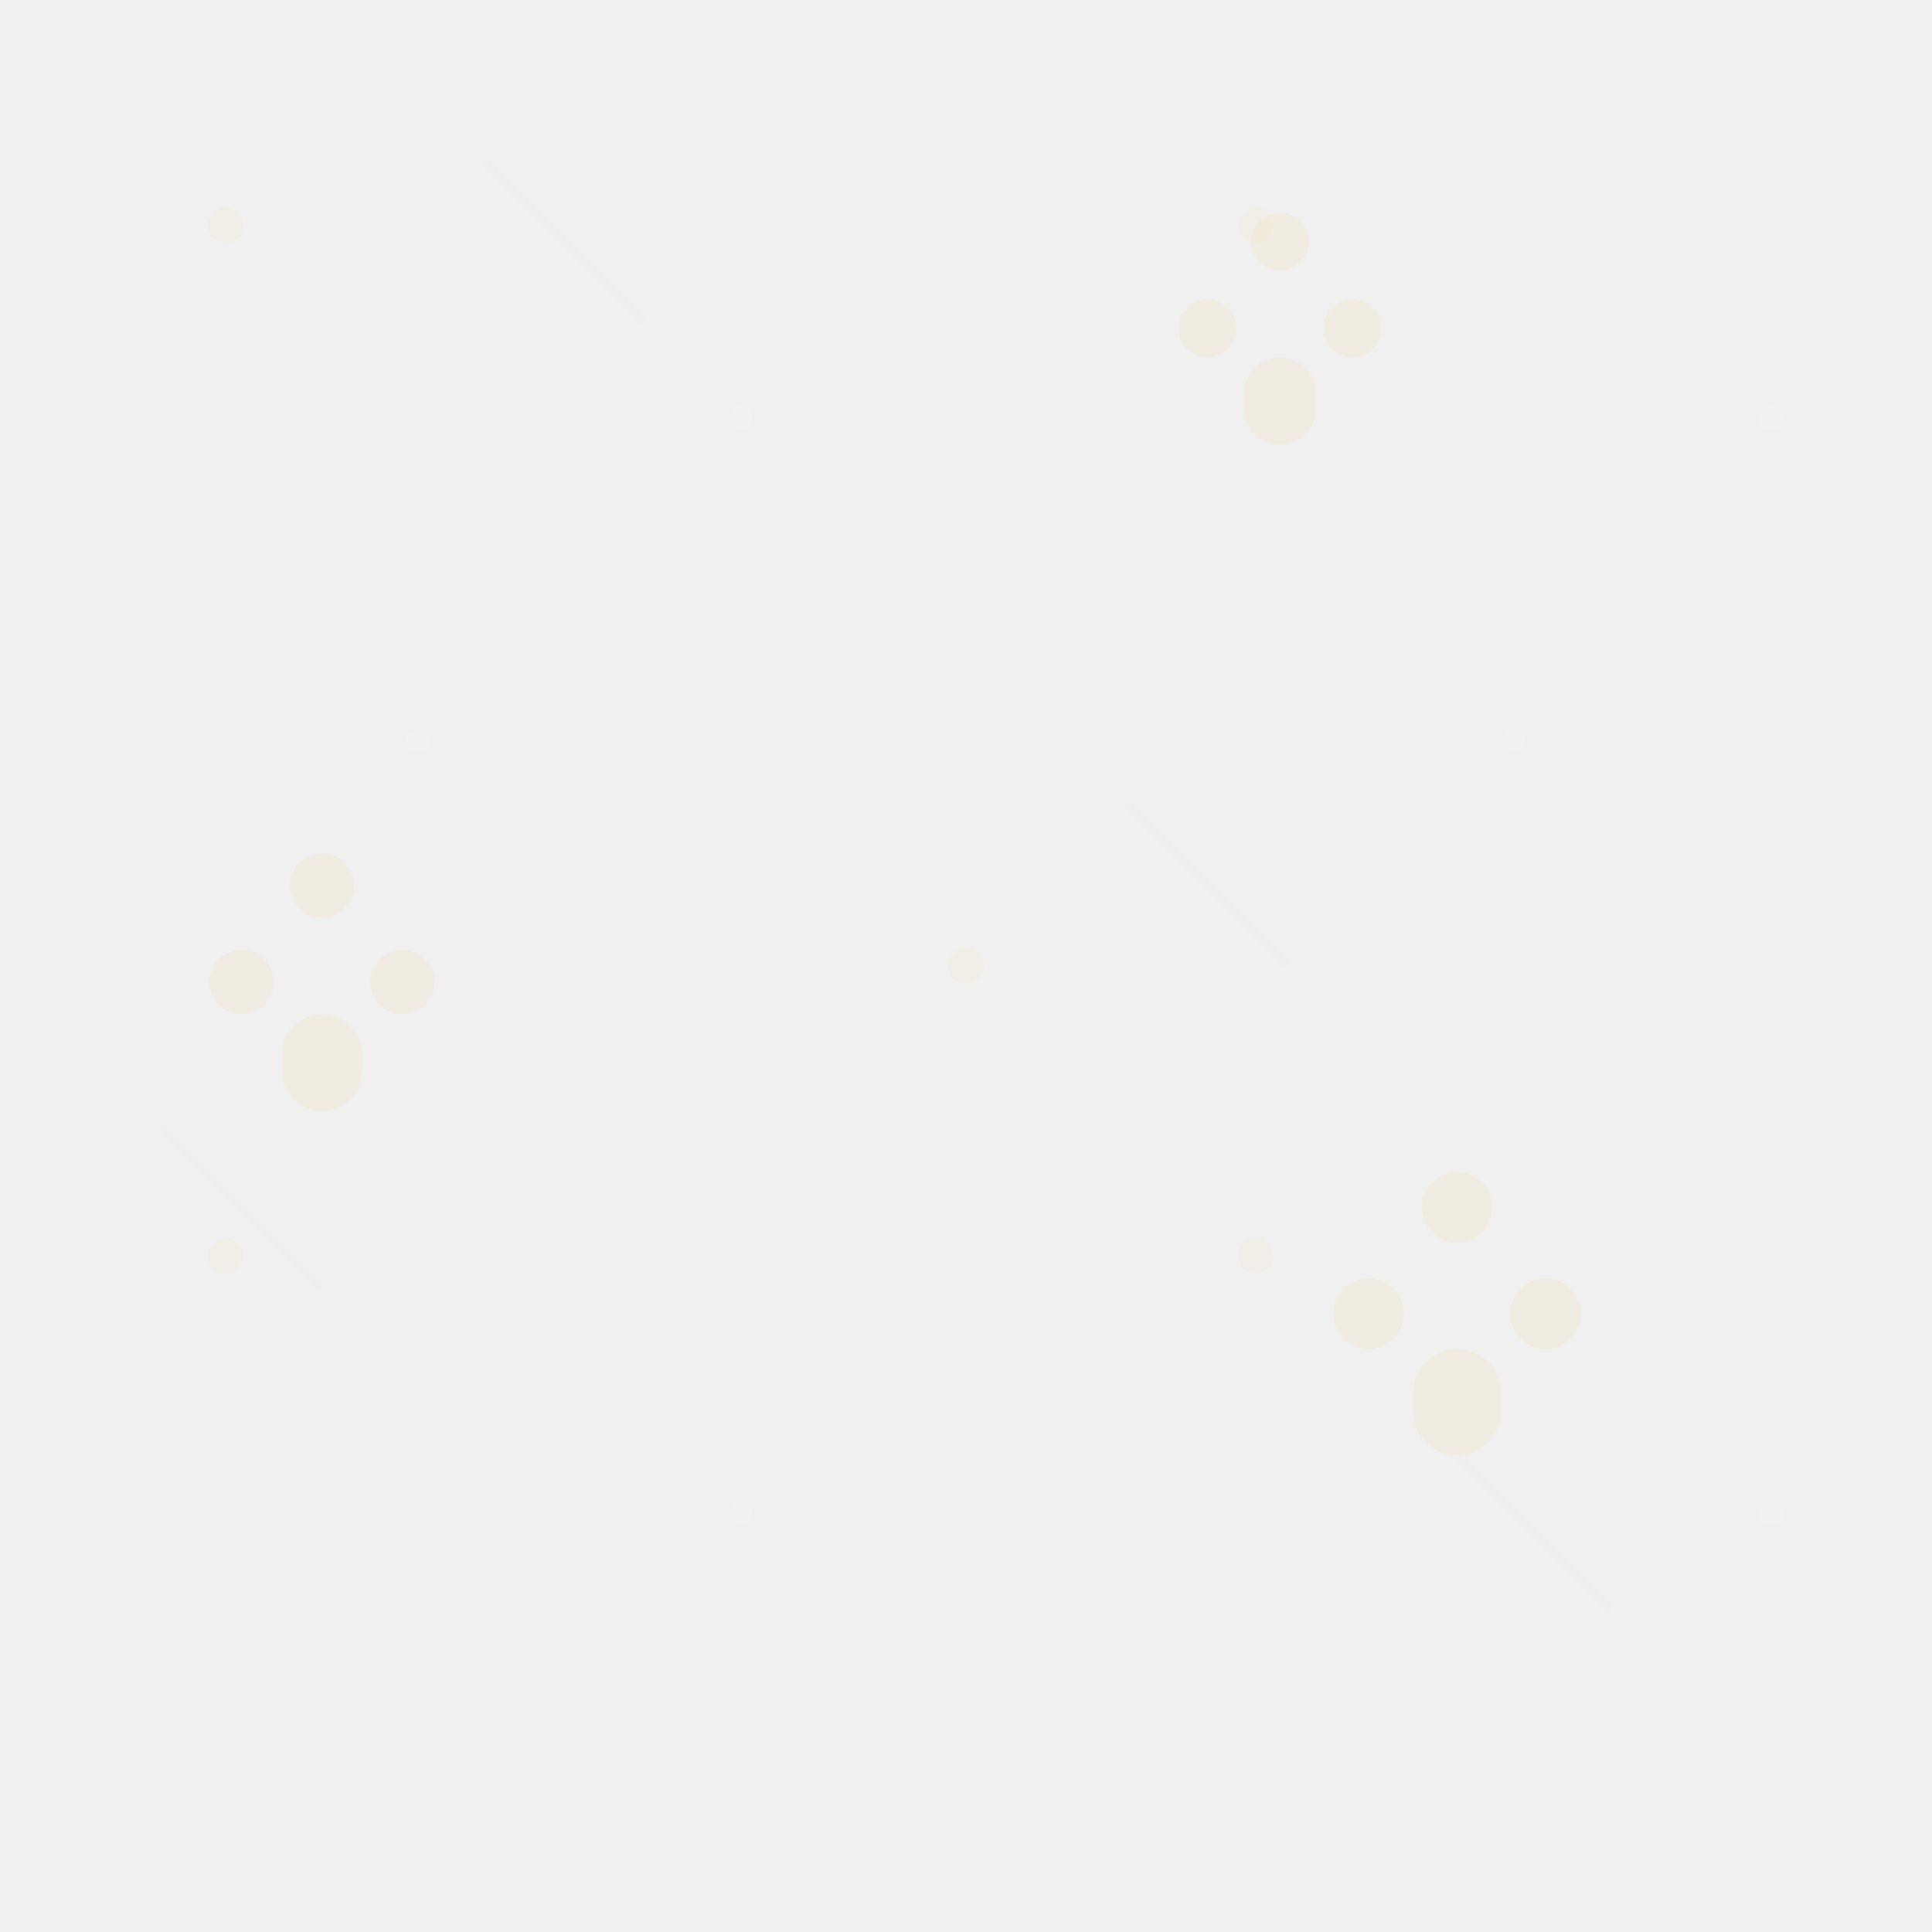
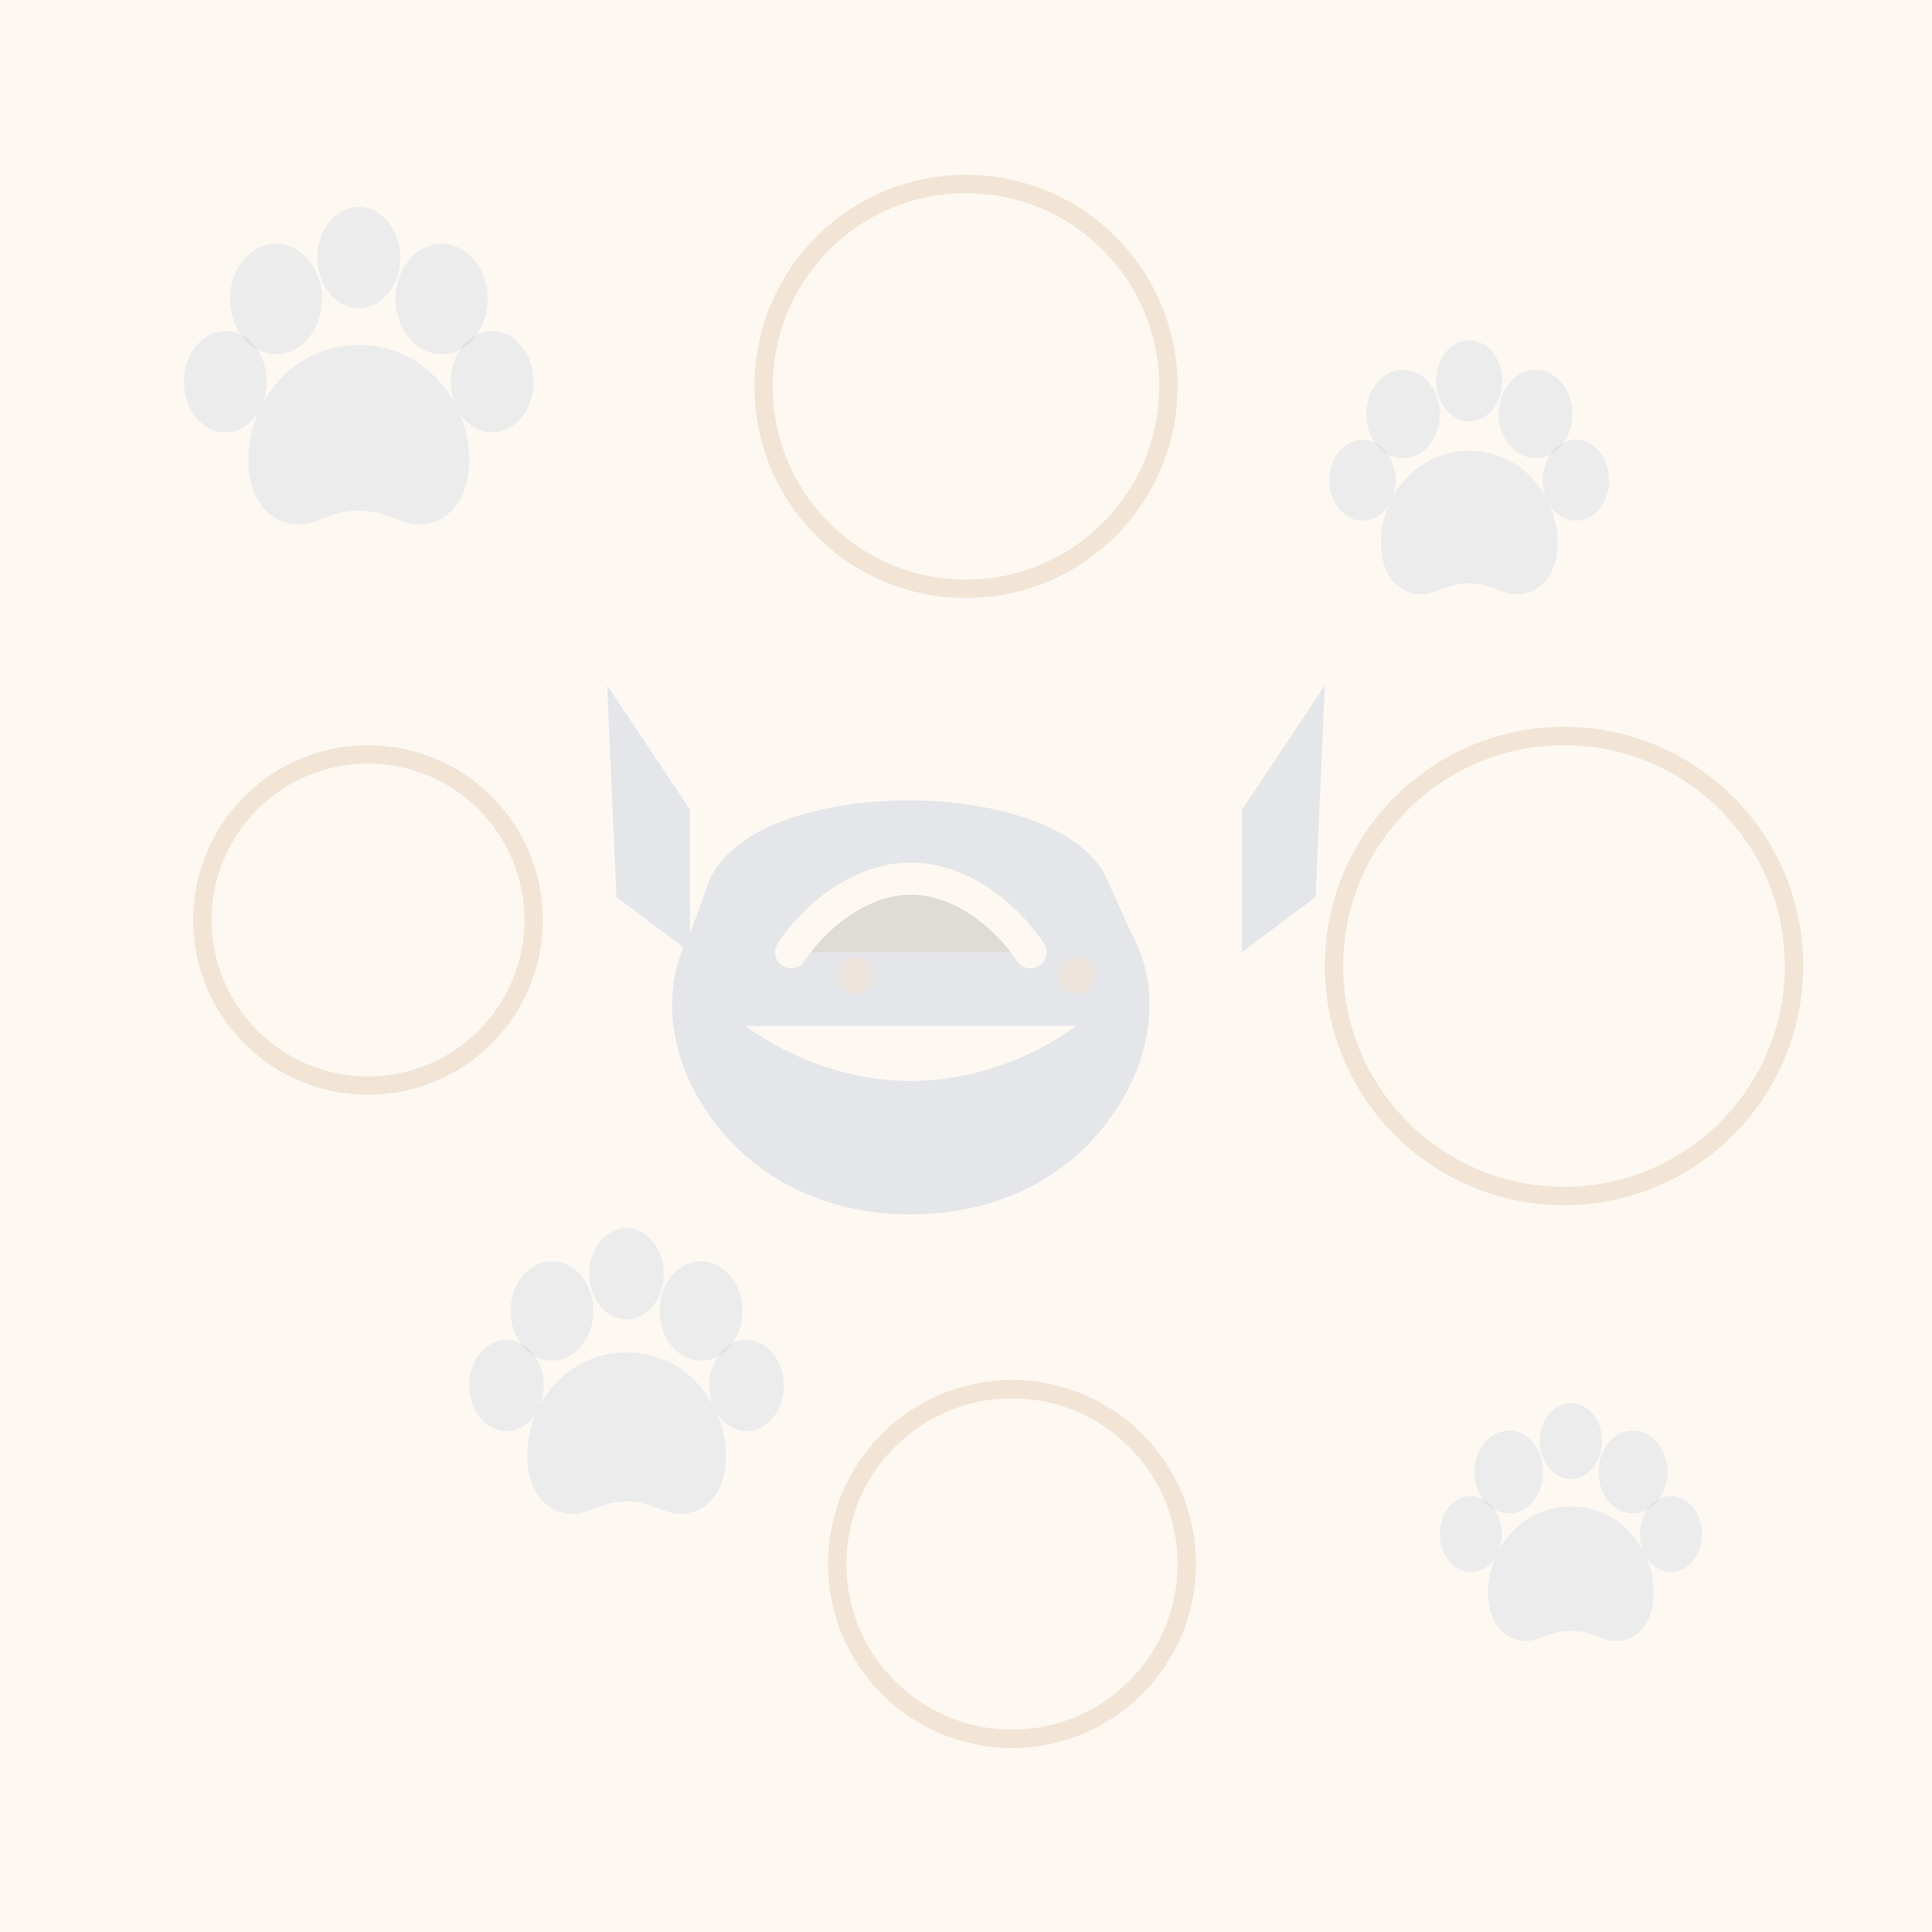
- <svg xmlns="http://www.w3.org/2000/svg" width="240" height="240" viewBox="0 0 240 240" fill="none">
-   <rect width="240" height="240" fill="none" />
-   <g opacity="0.14">
-     <circle cx="28" cy="28" r="2.2" fill="#F5E1B2" />
-     <circle cx="92" cy="52" r="1.5" fill="#FFFFFF" fill-opacity="0.35" />
-     <circle cx="156" cy="28" r="2.2" fill="#F5E1B2" />
-     <circle cx="220" cy="52" r="1.5" fill="#FFFFFF" fill-opacity="0.35" />
-     <circle cx="52" cy="92" r="1.5" fill="#FFFFFF" fill-opacity="0.35" />
-     <circle cx="120" cy="120" r="2.2" fill="#F5E1B2" />
-     <circle cx="188" cy="92" r="1.5" fill="#FFFFFF" fill-opacity="0.35" />
-     <circle cx="28" cy="156" r="2.2" fill="#F5E1B2" />
-     <circle cx="92" cy="188" r="1.5" fill="#FFFFFF" fill-opacity="0.35" />
-     <circle cx="156" cy="156" r="2.2" fill="#F5E1B2" />
-     <circle cx="220" cy="188" r="1.5" fill="#FFFFFF" fill-opacity="0.35" />
-   </g>
-   <g opacity="0.18">
-     <path d="M60 20L80 40" stroke="#F5E1B2" stroke-opacity="0.18" />
-     <path d="M140 100L160 120" stroke="#F5E1B2" stroke-opacity="0.18" />
-     <path d="M20 140L40 160" stroke="#F5E1B2" stroke-opacity="0.18" />
-     <path d="M180 180L200 200" stroke="#F5E1B2" stroke-opacity="0.18" />
-   </g>
-   <g opacity="0.22">
-     <g transform="translate(30 110)">
-       <circle cx="10" cy="0" r="4" fill="#F5E1B2" />
-       <circle cx="0" cy="12" r="4" fill="#F5E1B2" />
-       <circle cx="20" cy="12" r="4" fill="#F5E1B2" />
-       <rect x="5" y="16" width="10" height="12" rx="5" fill="#F5E1B2" />
+ <svg xmlns="http://www.w3.org/2000/svg" width="420" height="420" viewBox="0 0 420 420">
+   <rect width="420" height="420" fill="#fdf8f2" />
+   <g fill="#2f61a5" fill-opacity=".08">
+     <g transform="translate(60 65)">
+       <ellipse cx="0" cy="0" rx="10" ry="12" />
+       <ellipse cx="18" cy="-9" rx="9" ry="11" />
+       <ellipse cx="36" cy="0" rx="10" ry="12" />
+       <ellipse cx="-11" cy="18" rx="9" ry="11" />
+       <ellipse cx="47" cy="18" rx="9" ry="11" />
+       <path d="M18 10c-14 0-24 12-24 25 0 9 5 14 11 14 4 0 7-3 13-3s9 3 13 3c6 0 11-5 11-14 0-13-10-25-24-25Z" />
    </g>
-     <g transform="translate(150 30) scale(0.9)">
-       <circle cx="10" cy="0" r="4" fill="#F5E1B2" />
-       <circle cx="0" cy="12" r="4" fill="#F5E1B2" />
-       <circle cx="20" cy="12" r="4" fill="#F5E1B2" />
-       <rect x="5" y="16" width="10" height="12" rx="5" fill="#F5E1B2" />
+     <g transform="translate(305 90) scale(.8)">
+       <ellipse cx="0" cy="0" rx="10" ry="12" />
+       <ellipse cx="18" cy="-9" rx="9" ry="11" />
+       <ellipse cx="36" cy="0" rx="10" ry="12" />
+       <ellipse cx="-11" cy="18" rx="9" ry="11" />
+       <ellipse cx="47" cy="18" rx="9" ry="11" />
+       <path d="M18 10c-14 0-24 12-24 25 0 9 5 14 11 14 4 0 7-3 13-3s9 3 13 3c6 0 11-5 11-14 0-13-10-25-24-25Z" />
    </g>
-     <g transform="translate(170 150) scale(1.1)">
-       <circle cx="10" cy="0" r="4" fill="#F5E1B2" />
-       <circle cx="0" cy="12" r="4" fill="#F5E1B2" />
-       <circle cx="20" cy="12" r="4" fill="#F5E1B2" />
-       <rect x="5" y="16" width="10" height="12" rx="5" fill="#F5E1B2" />
+     <g transform="translate(120 285) scale(.9)">
+       <ellipse cx="0" cy="0" rx="10" ry="12" />
+       <ellipse cx="18" cy="-9" rx="9" ry="11" />
+       <ellipse cx="36" cy="0" rx="10" ry="12" />
+       <ellipse cx="-11" cy="18" rx="9" ry="11" />
+       <ellipse cx="47" cy="18" rx="9" ry="11" />
+       <path d="M18 10c-14 0-24 12-24 25 0 9 5 14 11 14 4 0 7-3 13-3s9 3 13 3c6 0 11-5 11-14 0-13-10-25-24-25Z" />
+     </g>
+     <g transform="translate(328 320) scale(.75)">
+       <ellipse cx="0" cy="0" rx="10" ry="12" />
+       <ellipse cx="18" cy="-9" rx="9" ry="11" />
+       <ellipse cx="36" cy="0" rx="10" ry="12" />
+       <ellipse cx="-11" cy="18" rx="9" ry="11" />
+       <ellipse cx="47" cy="18" rx="9" ry="11" />
+       <path d="M18 10c-14 0-24 12-24 25 0 9 5 14 11 14 4 0 7-3 13-3s9 3 13 3c6 0 11-5 11-14 0-13-10-25-24-25Z" />
    </g>
  </g>
+   <g fill="none" stroke="#c6905d" stroke-opacity=".18" stroke-width="4">
+     <circle cx="210" cy="84" r="44" />
+     <circle cx="80" cy="200" r="36" />
+     <circle cx="340" cy="210" r="50" />
+     <circle cx="220" cy="340" r="38" />
+   </g>
+   <g transform="translate(210 218)" opacity=".12">
+     <path d="M-60-42-78-69l2 46 16 12m120-31 18-27-2 46-16 12" fill="#2f61a5" />
+     <path d="M-56-26c9-24 78-24 87 0l5 11c5 9 5 20 1 30-8 19-26 31-49 31s-41-12-49-31c-4-10-4-21 1-30l4-11Z" fill="#2f61a5" />
+     <path d="M-38-11c6-9 16-16 26-16s20 7 26 16" stroke="#fdf8f2" stroke-width="7" stroke-linecap="round" />
+     <path d="M-48 5c11 8 24 12 36 12s25-4 36-12" fill="#fdf8f2" />
+     <circle cx="-24" cy="-6" r="4" fill="#6f4a2f" />
+     <circle cx="24" cy="-6" r="4" fill="#6f4a2f" />
+   </g>
</svg>
